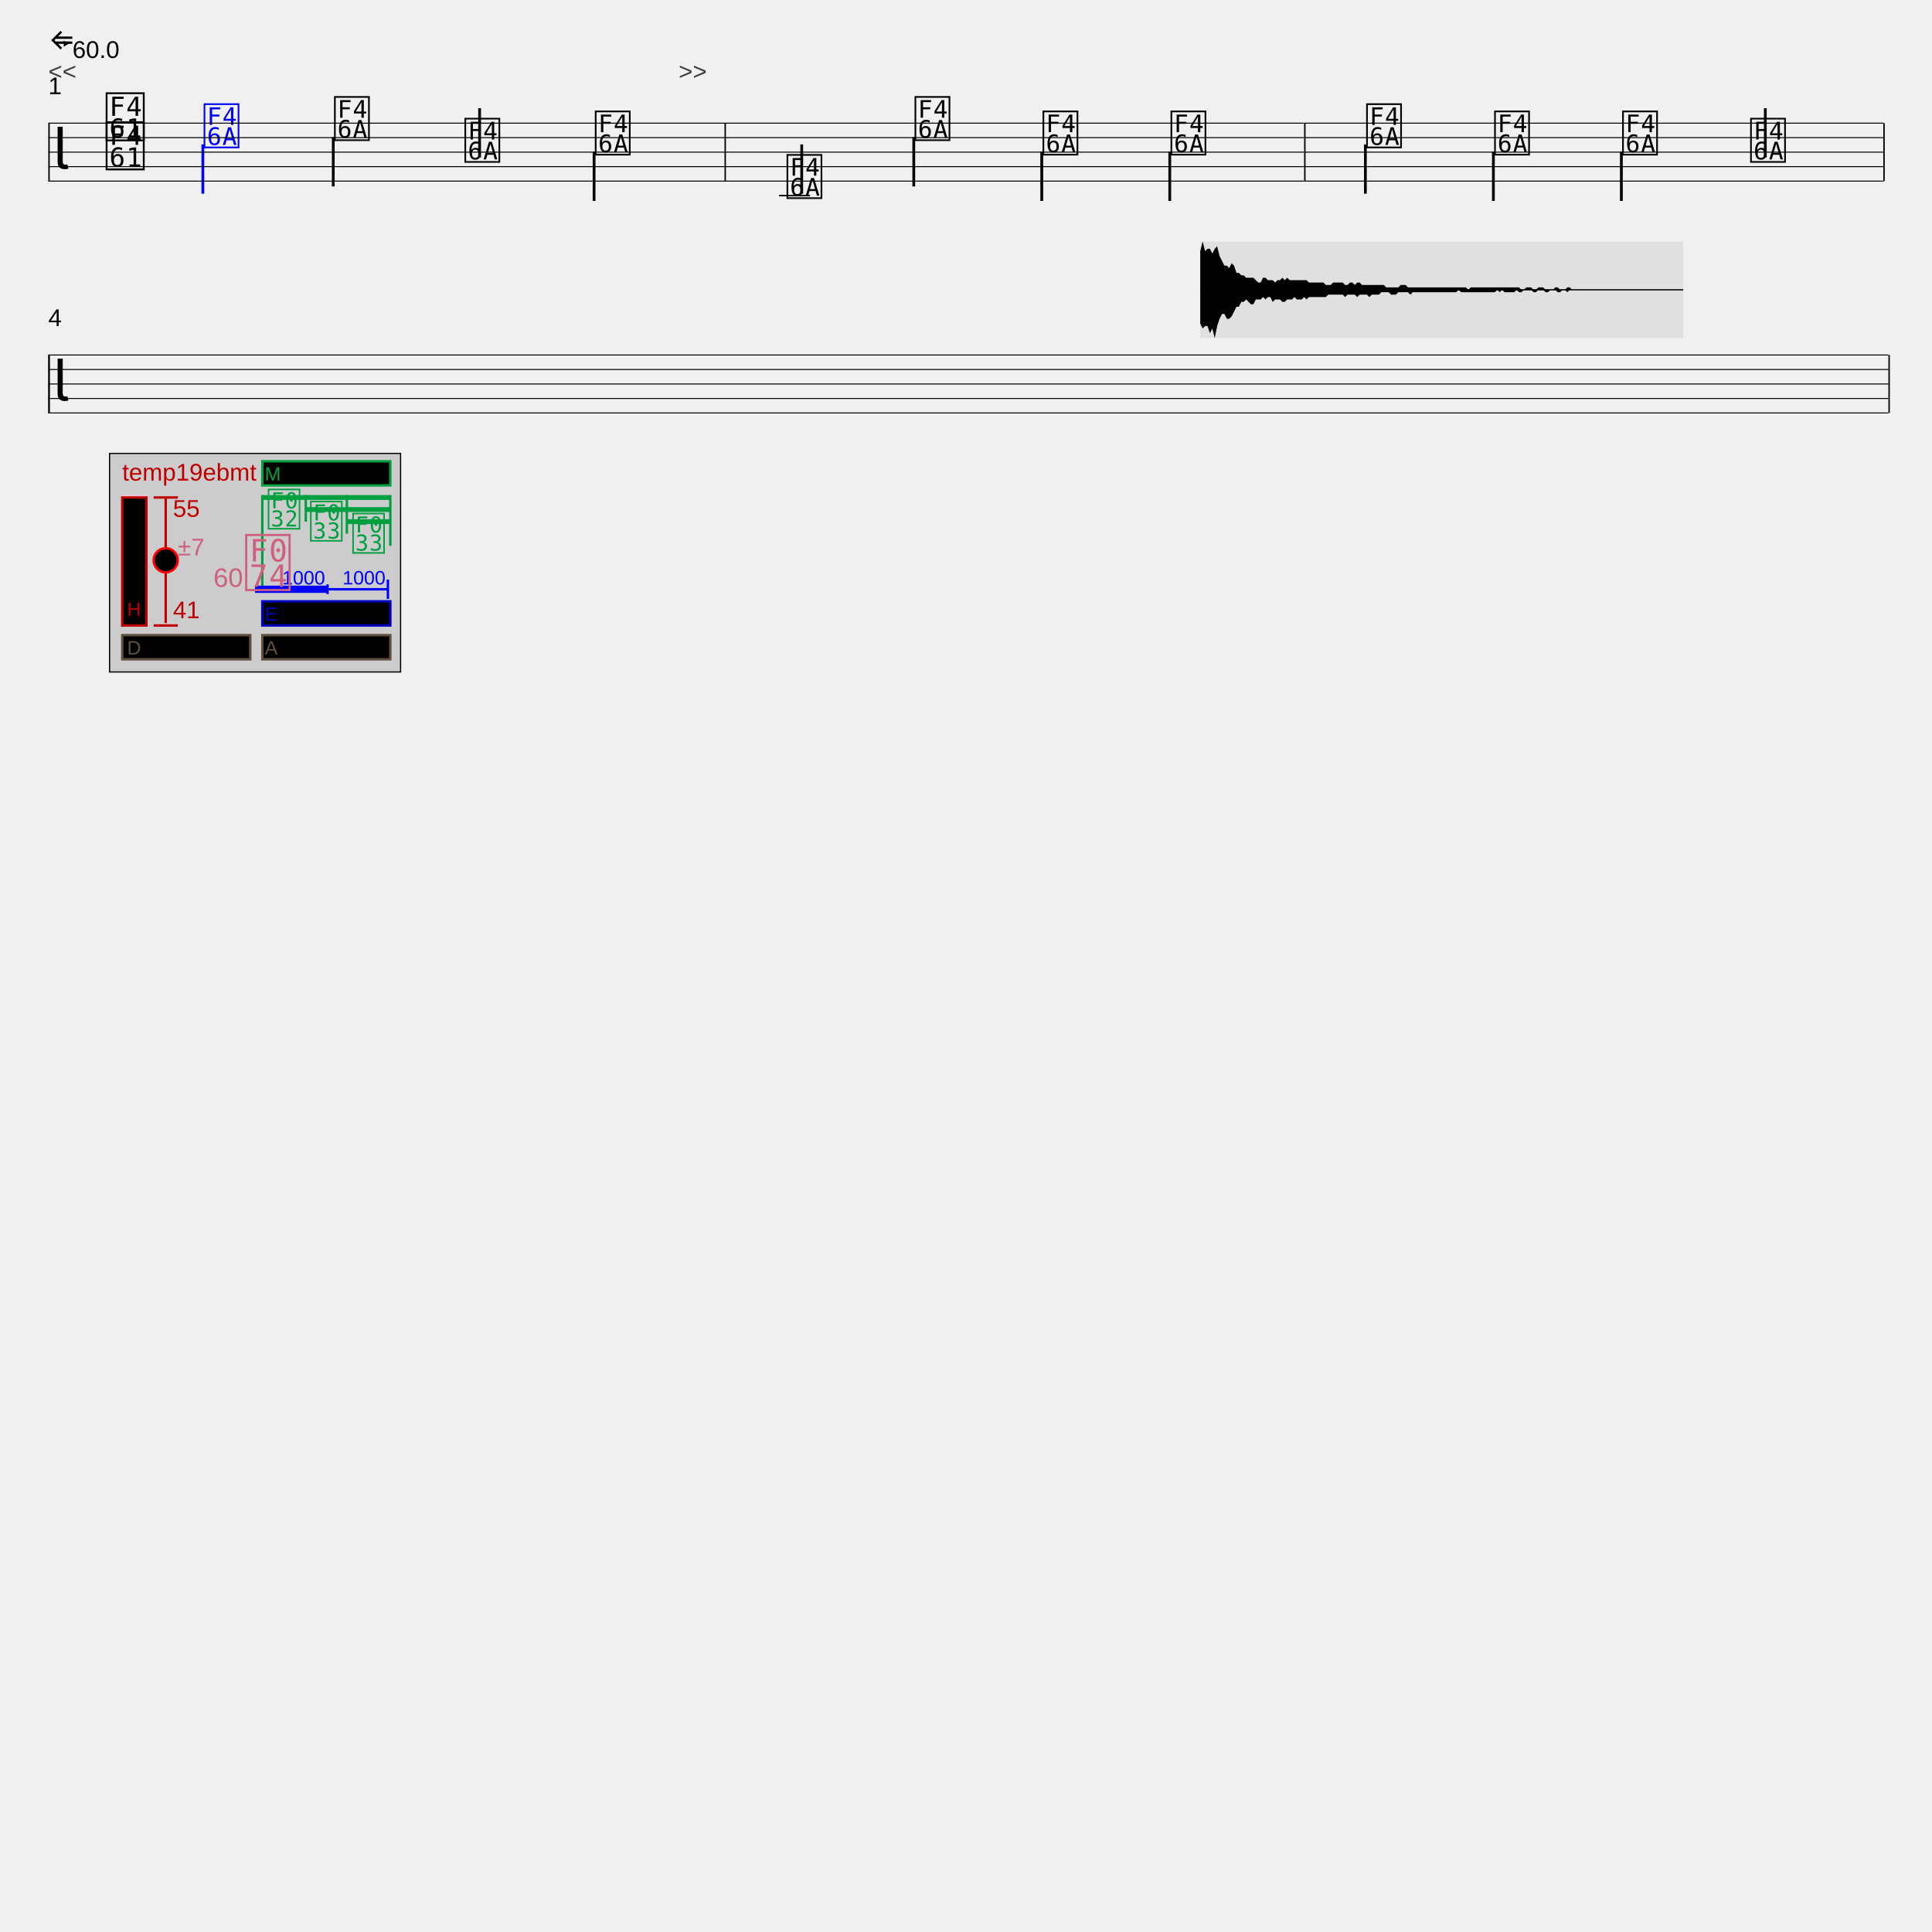
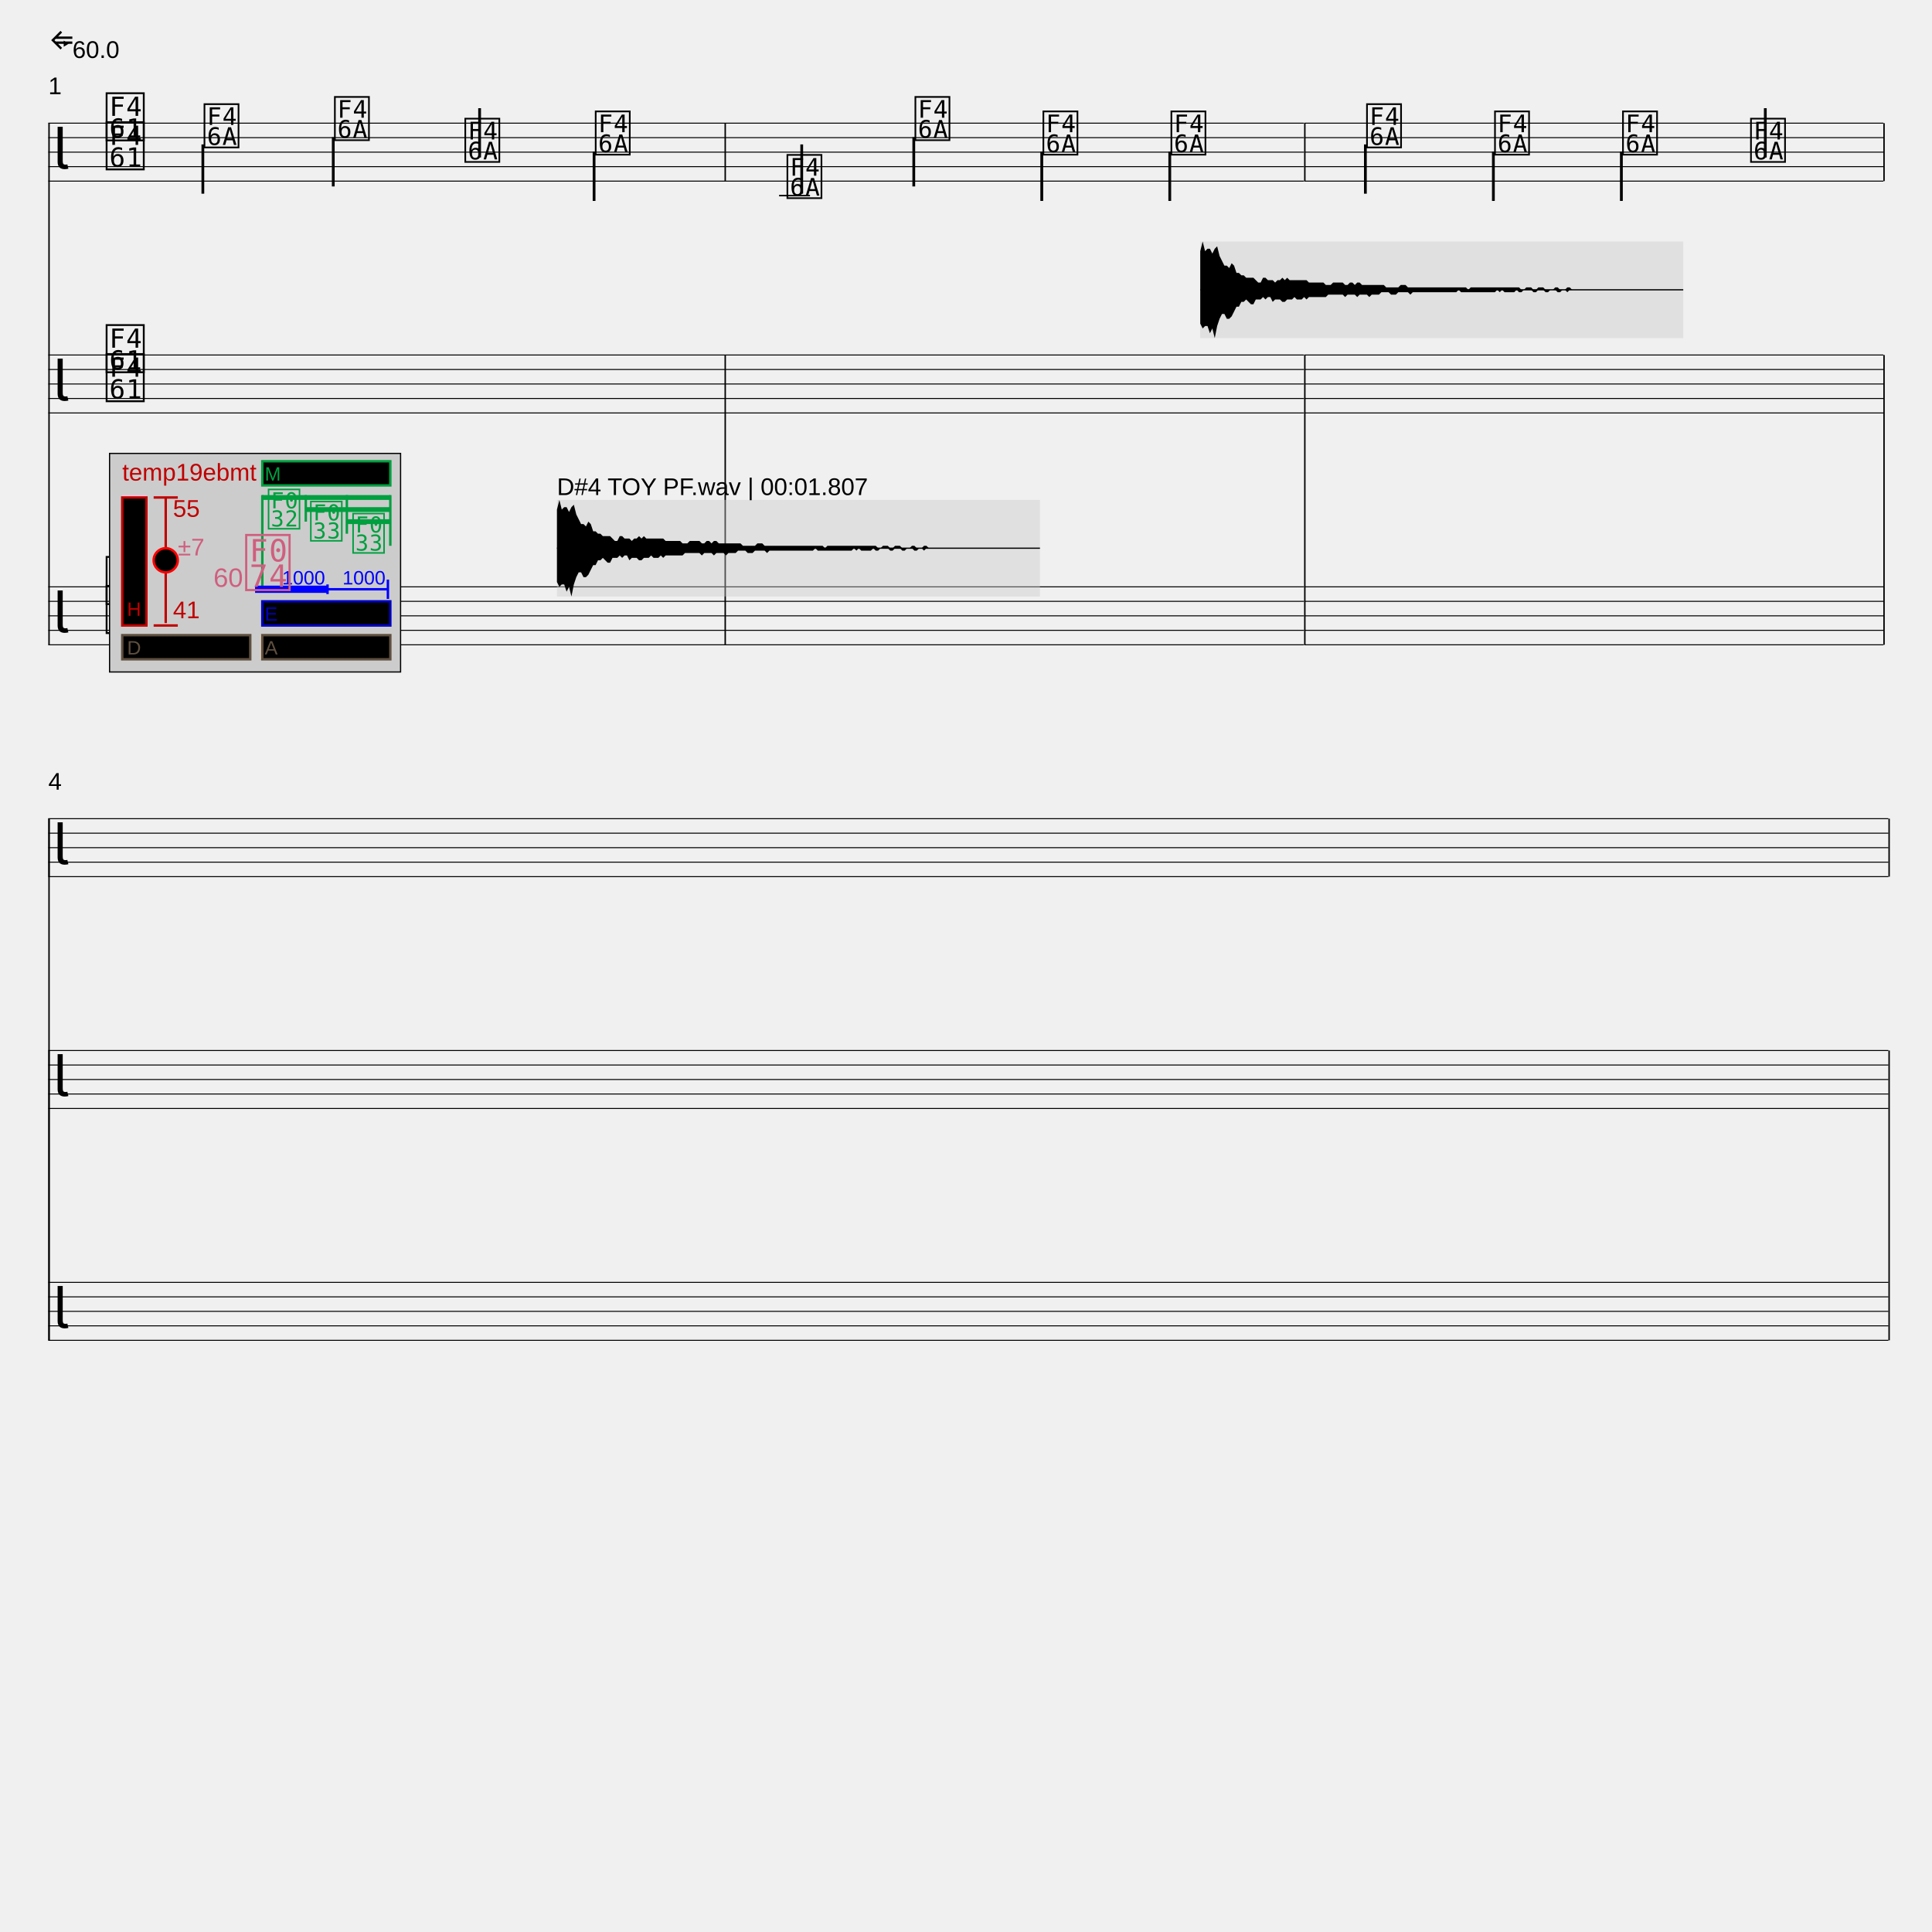
<svg xmlns="http://www.w3.org/2000/svg" width="800px" height="800px" viewBox="0 0 800 800" style="background:rgb(253.98,253.98,239.7)" version="1.1">
  <g id="1" transform="matrix(1,0,0,1,0,0)">
    <text x="20" y="39" font-family="Arial" font-style="normal" font-weight="normal" font-size="10" fill="rgb(0,0,0)" fill-opacity="1" transform="matrix(1,0,0,1,0,0)">1</text>
-     <text x="20" y="33" font-family="Arial" font-style="normal" font-weight="normal" font-size="10" fill="rgb(64,64,64)" fill-opacity="1" transform="matrix(1,0,0,1,0,0)">  &lt;&lt;</text>
-     <text x="280.998" y="33" font-family="Arial" font-style="normal" font-weight="normal" font-size="10" fill="rgb(64,64,64)" fill-opacity="1" transform="matrix(1,0,0,1,0,0)">&gt;&gt;</text>
    <text x="20" y="21" font-family="Bravura" font-style="normal" font-weight="normal" font-size="12" fill="rgb(0,0,0)" fill-opacity="1" transform="matrix(1,0,0,1,0,0)"></text>
    <text x="25" y="21" font-family="Bravura" font-style="normal" font-weight="normal" font-size="8" fill="rgb(0,0,0)" fill-opacity="1" transform="matrix(1,0,0,1,0,0)"></text>
    <text x="30" y="24" font-family="Arial" font-style="normal" font-weight="normal" font-size="10" fill="rgb(0,0,0)" fill-opacity="1" transform="matrix(1,0,0,1,0,0)">60.0</text>
    <text x="0" y="0" font-family="Bravura" font-style="normal" font-weight="normal" font-size="24" fill="rgb(0,0,0)" fill-opacity="1" transform="matrix(1,0,0,1,22,69.96)"></text>
    <text x="0" y="0" font-family="Arial" font-style="normal" font-weight="normal" font-size="10" fill="rgb(0,0,0)" fill-opacity="1" transform="matrix(1,0,0,1,-78.69531,65)">MaxScoreIns-0</text>
    <text x="0" y="0" font-family="Bravura" font-style="normal" font-weight="normal" font-size="24" fill="rgb(0,0,0)" fill-opacity="1" transform="matrix(1,0,0,1,43,57)"></text>
    <text x="0" y="0" font-family="Bravura" font-style="normal" font-weight="normal" font-size="24" fill="rgb(0,0,0)" fill-opacity="1" transform="matrix(1,0,0,1,43,69)"></text>
-     <text x="0" y="0" font-family="Bravura" font-style="normal" font-weight="normal" font-size="22" fill="rgb(0,0,255)" fill-opacity="1" transform="matrix(1,0,0,1,83.62069,60)"></text>
+     <text x="0" y="0" font-family="Bravura" font-style="normal" font-weight="normal" font-size="22" fill="rgb(0,0,0)" fill-opacity="1" transform="matrix(1,0,0,1,83.62069,60)"></text>
    <text x="0" y="0" font-family="Bravura" font-style="normal" font-weight="normal" font-size="22" fill="rgb(0,0,0)" fill-opacity="1" transform="matrix(1,0,0,1,137.6207,57)"></text>
-     <rect x="83.621" y="60" width="0.75" height="20" fill="rgb(0,0,255)" stroke="rgb(0,0,255)" stroke-width="0.4" fill-opacity="1.0" stroke-opacity="1.0" transform="matrix(1,0,0,1,0,0)" />
+     <rect x="83.621" y="60" width="0.75" height="20" fill="rgb(0,0,0)" stroke="rgb(0,0,0)" stroke-width="0.4" fill-opacity="1.0" stroke-opacity="1.0" transform="matrix(1,0,0,1,0,0)" />
    <text x="0" y="0" font-family="Bravura" font-style="normal" font-weight="normal" font-size="22" fill="rgb(0,0,0)" fill-opacity="1" transform="matrix(1,0,0,1,191.6207,66)"></text>
    <rect x="137.621" y="57" width="0.75" height="20" fill="rgb(0,0,0)" stroke="rgb(0,0,0)" stroke-width="0.4" fill-opacity="1.0" stroke-opacity="1.0" transform="matrix(1,0,0,1,0,0)" />
    <text x="0" y="0" font-family="Bravura" font-style="normal" font-weight="normal" font-size="22" fill="rgb(0,0,0)" fill-opacity="1" transform="matrix(1,0,0,1,245.6207,63)"></text>
    <rect x="198.221" y="45" width="0.75" height="20" fill="rgb(0,0,0)" stroke="rgb(0,0,0)" stroke-width="0.4" fill-opacity="1.0" stroke-opacity="1.0" transform="matrix(1,0,0,1,0,0)" />
+     <text x="0" y="0" font-family="Bravura" font-style="normal" font-weight="normal" font-size="24" fill="rgb(0,0,0)" fill-opacity="1" transform="matrix(1,0,0,1,22,165.96)"></text>
+     <text x="0" y="0" font-family="Arial" font-style="normal" font-weight="normal" font-size="10" fill="rgb(0,0,0)" fill-opacity="1" transform="matrix(1,0,0,1,-78.69531,161)">MaxScoreIns-0</text>
+     <text x="0" y="0" font-family="Bravura" font-style="normal" font-weight="normal" font-size="24" fill="rgb(0,0,0)" fill-opacity="1" transform="matrix(1,0,0,1,43,153)"></text>
+     <text x="0" y="0" font-family="Bravura" font-style="normal" font-weight="normal" font-size="24" fill="rgb(0,0,0)" fill-opacity="1" transform="matrix(1,0,0,1,43,165)"></text>
+     <text x="0" y="0" font-family="Bravura" font-style="normal" font-weight="normal" font-size="24" fill="rgb(0,0,0)" fill-opacity="1" transform="matrix(1,0,0,1,22,261.96)"></text>
+     <text x="0" y="0" font-family="Arial" font-style="normal" font-weight="normal" font-size="10" fill="rgb(0,0,0)" fill-opacity="1" transform="matrix(1,0,0,1,-78.69531,257)">MaxScoreIns-0</text>
+     <text x="0" y="0" font-family="Bravura" font-style="normal" font-weight="normal" font-size="24" fill="rgb(0,0,0)" fill-opacity="1" transform="matrix(1,0,0,1,43,249)"></text>
+     <text x="0" y="0" font-family="Bravura" font-style="normal" font-weight="normal" font-size="24" fill="rgb(0,0,0)" fill-opacity="1" transform="matrix(1,0,0,1,43,261)"></text>
    <path d="M322.6,81 L335.4,81" stroke="rgb(0,0,0)" stroke-width="0.6" fill="rgb(0,0,0)" transform="matrix(1,0,0,1,0,0)" />
    <text x="0" y="0" font-family="Bravura" font-style="normal" font-weight="normal" font-size="22" fill="rgb(0,0,0)" fill-opacity="1" transform="matrix(1,0,0,1,325,81)"></text>
    <rect x="245.621" y="63" width="0.75" height="20" fill="rgb(0,0,0)" stroke="rgb(0,0,0)" stroke-width="0.4" fill-opacity="1.0" stroke-opacity="1.0" transform="matrix(1,0,0,1,0,0)" />
    <text x="0" y="0" font-family="Bravura" font-style="normal" font-weight="normal" font-size="22" fill="rgb(0,0,0)" fill-opacity="1" transform="matrix(1,0,0,1,378,57)"></text>
    <rect x="331.6" y="60" width="0.75" height="20" fill="rgb(0,0,0)" stroke="rgb(0,0,0)" stroke-width="0.4" fill-opacity="1.0" stroke-opacity="1.0" transform="matrix(1,0,0,1,0,0)" />
    <text x="0" y="0" font-family="Bravura" font-style="normal" font-weight="normal" font-size="22" fill="rgb(0,0,0)" fill-opacity="1" transform="matrix(1,0,0,1,431,63)"></text>
    <rect x="378" y="57" width="0.75" height="20" fill="rgb(0,0,0)" stroke="rgb(0,0,0)" stroke-width="0.4" fill-opacity="1.0" stroke-opacity="1.0" transform="matrix(1,0,0,1,0,0)" />
    <text x="0" y="0" font-family="Bravura" font-style="normal" font-weight="normal" font-size="22" fill="rgb(0,0,0)" fill-opacity="1" transform="matrix(1,0,0,1,484,63)"></text>
    <rect x="431" y="63" width="0.75" height="20" fill="rgb(0,0,0)" stroke="rgb(0,0,0)" stroke-width="0.4" fill-opacity="1.0" stroke-opacity="1.0" transform="matrix(1,0,0,1,0,0)" />
    <text x="0" y="0" font-family="Bravura" font-style="normal" font-weight="normal" font-size="22" fill="rgb(0,0,0)" fill-opacity="1" transform="matrix(1,0,0,1,565,60)"></text>
    <rect x="484" y="63" width="0.75" height="20" fill="rgb(0,0,0)" stroke="rgb(0,0,0)" stroke-width="0.4" fill-opacity="1.0" stroke-opacity="1.0" transform="matrix(1,0,0,1,0,0)" />
    <text x="0" y="0" font-family="Bravura" font-style="normal" font-weight="normal" font-size="22" fill="rgb(0,0,0)" fill-opacity="1" transform="matrix(1,0,0,1,618,63)"></text>
    <rect x="565" y="60" width="0.75" height="20" fill="rgb(0,0,0)" stroke="rgb(0,0,0)" stroke-width="0.4" fill-opacity="1.0" stroke-opacity="1.0" transform="matrix(1,0,0,1,0,0)" />
    <text x="0" y="0" font-family="Bravura" font-style="normal" font-weight="normal" font-size="22" fill="rgb(0,0,0)" fill-opacity="1" transform="matrix(1,0,0,1,671,63)"></text>
    <rect x="618" y="63" width="0.75" height="20" fill="rgb(0,0,0)" stroke="rgb(0,0,0)" stroke-width="0.4" fill-opacity="1.0" stroke-opacity="1.0" transform="matrix(1,0,0,1,0,0)" />
    <text x="0" y="0" font-family="Bravura" font-style="normal" font-weight="normal" font-size="22" fill="rgb(0,0,0)" fill-opacity="1" transform="matrix(1,0,0,1,724,66)"></text>
    <rect x="671" y="63" width="0.75" height="20" fill="rgb(0,0,0)" stroke="rgb(0,0,0)" stroke-width="0.4" fill-opacity="1.0" stroke-opacity="1.0" transform="matrix(1,0,0,1,0,0)" />
-     <text x="20" y="135" font-family="Arial" font-style="normal" font-weight="normal" font-size="10" fill="rgb(0,0,0)" fill-opacity="1" transform="matrix(1,0,0,1,0,0)">4</text>
-     <text x="0" y="0" font-family="Bravura" font-style="normal" font-weight="normal" font-size="24" fill="rgb(0,0,0)" fill-opacity="1" transform="matrix(1,0,0,1,22,165.96)"></text>
+     <text x="20" y="327" font-family="Arial" font-style="normal" font-weight="normal" font-size="10" fill="rgb(0,0,0)" fill-opacity="1" transform="matrix(1,0,0,1,0,0)">4</text>
+     <text x="0" y="0" font-family="Bravura" font-style="normal" font-weight="normal" font-size="24" fill="rgb(0,0,0)" fill-opacity="1" transform="matrix(1,0,0,1,22,357.96)"></text>
+     <text x="0" y="0" font-family="Arial" font-style="normal" font-weight="normal" font-size="10" fill="rgb(0,0,0)" fill-opacity="1" transform="matrix(1,0,0,1,-78.69531,353)">MaxScoreIns-0</text>
+     <text x="0" y="0" font-family="Bravura" font-style="normal" font-weight="normal" font-size="24" fill="rgb(0,0,0)" fill-opacity="1" transform="matrix(1,0,0,1,22,453.96)"></text>
+     <text x="0" y="0" font-family="Arial" font-style="normal" font-weight="normal" font-size="10" fill="rgb(0,0,0)" fill-opacity="1" transform="matrix(1,0,0,1,-78.69531,449)">MaxScoreIns-0</text>
+     <text x="0" y="0" font-family="Bravura" font-style="normal" font-weight="normal" font-size="24" fill="rgb(0,0,0)" fill-opacity="1" transform="matrix(1,0,0,1,22,549.96)"></text>
+     <text x="0" y="0" font-family="Arial" font-style="normal" font-weight="normal" font-size="10" fill="rgb(0,0,0)" fill-opacity="1" transform="matrix(1,0,0,1,-78.69531,545)">MaxScoreIns-0</text>
    <rect x="730.6" y="45" width="0.75" height="20" fill="rgb(0,0,0)" stroke="rgb(0,0,0)" stroke-width="0.4" fill-opacity="1.0" stroke-opacity="1.0" transform="matrix(1,0,0,1,0,0)" />
-     <path d="M20 75 L300.998 75 M20 69 L300.998 69 M20 63 L300.998 63 M20 57 L300.998 57 M20 51 L300.998 51 M300 75 L539.832 75 M300 69 L539.832 69 M300 63 L539.832 63 M300 57 L539.832 57 M300 51 L539.832 51 M540 75 L779.832 75 M540 69 L779.832 69 M540 63 L779.832 63 M540 57 L779.832 57 M540 51 L779.832 51 M20 171 L781.941 171 M20 165 L781.941 165 M20 159 L781.941 159 M20 153 L781.941 153 M20 147 L781.941 147 " stroke="rgb(0,0,0)" stroke-width="0.4" fill="rgb(0,0,0)" transform="matrix(1,0,0,1,0,0)" />
-     <rect x="20" y="51" width="0.6" height="24" fill="rgb(0,0,0)" stroke="none" stroke-width="0.4" fill-opacity="1.0" stroke-opacity="1.0" transform="matrix(1,0,0,1,0,0)" />
+     <path d="M20 75 L300.998 75 M20 69 L300.998 69 M20 63 L300.998 63 M20 57 L300.998 57 M20 51 L300.998 51 M20 171 L300.998 171 M20 165 L300.998 165 M20 159 L300.998 159 M20 153 L300.998 153 M20 147 L300.998 147 M20 267 L300.998 267 M20 261 L300.998 261 M20 255 L300.998 255 M20 249 L300.998 249 M20 243 L300.998 243 M300 75 L539.832 75 M300 69 L539.832 69 M300 63 L539.832 63 M300 57 L539.832 57 M300 51 L539.832 51 M300 171 L539.832 171 M300 165 L539.832 165 M300 159 L539.832 159 M300 153 L539.832 153 M300 147 L539.832 147 M300 267 L539.832 267 M300 261 L539.832 261 M300 255 L539.832 255 M300 249 L539.832 249 M300 243 L539.832 243 M540 75 L779.832 75 M540 69 L779.832 69 M540 63 L779.832 63 M540 57 L779.832 57 M540 51 L779.832 51 M540 171 L779.832 171 M540 165 L779.832 165 M540 159 L779.832 159 M540 153 L779.832 153 M540 147 L779.832 147 M540 267 L779.832 267 M540 261 L779.832 261 M540 255 L779.832 255 M540 249 L779.832 249 M540 243 L779.832 243 M20 363 L781.941 363 M20 357 L781.941 357 M20 351 L781.941 351 M20 345 L781.941 345 M20 339 L781.941 339 M20 459 L781.941 459 M20 453 L781.941 453 M20 447 L781.941 447 M20 441 L781.941 441 M20 435 L781.941 435 M20 555 L781.941 555 M20 549 L781.941 549 M20 543 L781.941 543 M20 537 L781.941 537 M20 531 L781.941 531 " stroke="rgb(0,0,0)" stroke-width="0.4" fill="rgb(0,0,0)" transform="matrix(1,0,0,1,0,0)" />
+     <rect x="20" y="51" width="0.6" height="216" fill="rgb(0,0,0)" stroke="none" stroke-width="0.4" fill-opacity="1.0" stroke-opacity="1.0" transform="matrix(1,0,0,1,0,0)" />
    <rect x="300" y="51" width="0.6" height="24" fill="rgb(0,0,0)" stroke="none" stroke-width="0.4" fill-opacity="1.0" stroke-opacity="1.0" transform="matrix(1,0,0,1,0,0)" />
+     <rect x="300" y="147" width="0.6" height="120" fill="rgb(0,0,0)" stroke="none" stroke-width="0.4" fill-opacity="1.0" stroke-opacity="1.0" transform="matrix(1,0,0,1,0,0)" />
    <rect x="779.832" y="51" width="0.6" height="24" fill="rgb(0,0,0)" stroke="none" stroke-width="0.4" fill-opacity="1.0" stroke-opacity="1.0" transform="matrix(1,0,0,1,0,0)" />
+     <rect x="779.832" y="147" width="0.6" height="120" fill="rgb(0,0,0)" stroke="none" stroke-width="0.4" fill-opacity="1.0" stroke-opacity="1.0" transform="matrix(1,0,0,1,0,0)" />
    <rect x="540" y="51" width="0.6" height="24" fill="rgb(0,0,0)" stroke="none" stroke-width="0.4" fill-opacity="1.0" stroke-opacity="1.0" transform="matrix(1,0,0,1,0,0)" />
-     <rect x="781.941" y="147" width="0.6" height="24" fill="rgb(0,0,0)" stroke="none" stroke-width="0.4" fill-opacity="1.0" stroke-opacity="1.0" transform="matrix(1,0,0,1,0,0)" />
-     <rect x="20" y="147" width="0.6" height="24" fill="rgb(0,0,0)" stroke="none" stroke-width="0.4" fill-opacity="1.0" stroke-opacity="1.0" transform="matrix(1,0,0,1,0,0)" />
-     <rect x="20" y="147" width="0.6" height="24" fill="rgb(0,0,0)" stroke="none" stroke-width="0.4" fill-opacity="1.0" stroke-opacity="1.0" transform="matrix(1,0,0,1,0,0)" />
+     <rect x="540" y="147" width="0.6" height="120" fill="rgb(0,0,0)" stroke="none" stroke-width="0.4" fill-opacity="1.0" stroke-opacity="1.0" transform="matrix(1,0,0,1,0,0)" />
+     <rect x="781.941" y="339" width="0.6" height="24" fill="rgb(0,0,0)" stroke="none" stroke-width="0.4" fill-opacity="1.0" stroke-opacity="1.0" transform="matrix(1,0,0,1,0,0)" />
+     <rect x="781.941" y="435" width="0.6" height="120" fill="rgb(0,0,0)" stroke="none" stroke-width="0.4" fill-opacity="1.0" stroke-opacity="1.0" transform="matrix(1,0,0,1,0,0)" />
+     <rect x="20" y="339" width="0.6" height="216" fill="rgb(0,0,0)" stroke="none" stroke-width="0.4" fill-opacity="1.0" stroke-opacity="1.0" transform="matrix(1,0,0,1,0,0)" />
+     <rect x="20" y="339" width="0.6" height="24" fill="rgb(0,0,0)" stroke="none" stroke-width="0.4" fill-opacity="1.0" stroke-opacity="1.0" transform="matrix(1,0,0,1,0,0)" />
+     <rect x="20" y="435" width="0.6" height="120" fill="rgb(0,0,0)" stroke="none" stroke-width="0.4" fill-opacity="1.0" stroke-opacity="1.0" transform="matrix(1,0,0,1,0,0)" />
    <g id="Picster-Element_1610450987392" transform="matrix(1,0,0,1,45.62069,188)">
      <rect id="Picster-Element_1610450987392_border" x="0" y="0" width="120" height="90" rx="0" stroke="black" stroke-width="1" stroke-opacity="1" fill="undefined" fill-opacity="undefined" transform="matrix(1,0,0,1,0,0)" />
      <rect id="Picster-Element_1610450987392_bgfill" x="0" y="0" width="120" height="90" rx="0" stroke="undefined" stroke-width="null" stroke-opacity="undefined" fill="white" fill-opacity="0.8" transform="matrix(1,0,0,1,0,0)" />
      <line id="Picster-Element_1610450987392_stem" x1="63" y1="17" x2="63" y2="55" stroke="rgb(0,159,63)" stroke-width="1" stroke-opacity="1" transform="matrix(1,0,0,1,0,0)" />
      <line id="Picster-Element_1610450987392_meter_vert_0" x1="81" y1="17" x2="81" y2="28" stroke="rgb(0,159,63)" stroke-width="1" stroke-opacity="1" transform="matrix(1,0,0,1,0,0)" />
      <line id="Picster-Element_1610450987392_meter_hor_0" x1="63" y1="18" x2="116" y2="18" stroke="rgb(0,159,63)" stroke-width="2" stroke-opacity="1" transform="matrix(1,0,0,1,0,0)" />
      <text id="Picster-Element_1610450987392_meter_text_0" x="72" y="30" font-family="Aloisen New" font-size="20" font-style="null" font-weight="null" text-anchor="middle" text-decoration="none" fill="rgb(0,159,63)" fill-opacity="1" transform="matrix(1,0,0,1,0,0)"></text>
      <line id="Picster-Element_1610450987392_meter_vert_1" x1="98" y1="17" x2="98" y2="33" stroke="rgb(0,159,63)" stroke-width="1" stroke-opacity="1" transform="matrix(1,0,0,1,0,0)" />
      <line id="Picster-Element_1610450987392_meter_hor_1" x1="81" y1="23" x2="116" y2="23" stroke="rgb(0,159,63)" stroke-width="2" stroke-opacity="1" transform="matrix(1,0,0,1,0,0)" />
      <text id="Picster-Element_1610450987392_meter_text_1" x="89.5" y="35" font-family="Aloisen New" font-size="20" font-style="null" font-weight="null" text-anchor="middle" text-decoration="none" fill="rgb(0,159,63)" fill-opacity="1" transform="matrix(1,0,0,1,0,0)"></text>
      <line id="Picster-Element_1610450987392_meter_vert_2" x1="116" y1="17" x2="116" y2="38" stroke="rgb(0,159,63)" stroke-width="1" stroke-opacity="1" transform="matrix(1,0,0,1,0,0)" />
      <line id="Picster-Element_1610450987392_meter_hor_2" x1="98" y1="28" x2="116" y2="28" stroke="rgb(0,159,63)" stroke-width="2" stroke-opacity="1" transform="matrix(1,0,0,1,0,0)" />
      <text id="Picster-Element_1610450987392_meter_text_2" x="107" y="40" font-family="Aloisen New" font-size="20" font-style="null" font-weight="null" text-anchor="middle" text-decoration="none" fill="rgb(0,159,63)" fill-opacity="1" transform="matrix(1,0,0,1,0,0)"></text>
      <line id="Picster-Element_1610450987392_event_thickh" x1="60" y1="56" x2="90" y2="56" stroke="rgb(0, 0, 255)" stroke-width="3" stroke-opacity="1" transform="matrix(1,0,0,1,0,0)" />
      <line id="Picster-Element_1610450987392_event_thinh" x1="60" y1="56" x2="115" y2="56" stroke="rgb(0, 0, 255)" stroke-width="1" stroke-opacity="1" transform="matrix(1,0,0,1,0,0)" />
      <line id="Picster-Element_1610450987392_event_shortv" x1="90" y1="54" x2="90" y2="58" stroke="rgb(0, 0, 255)" stroke-width="1" stroke-opacity="1" transform="matrix(1,0,0,1,0,0)" />
      <line id="Picster-Element_1610450987392_event_longv" x1="115" y1="52" x2="115" y2="60" stroke="rgb(0, 0, 255)" stroke-width="1" stroke-opacity="1" transform="matrix(1,0,0,1,0,0)" />
      <text id="Picster-Element_1610450987392_event_smaller" x="89" y="54" font-family="Arial" font-size="8" font-style="null" font-weight="null" text-anchor="end" text-decoration="none" fill="rgb(0, 0, 255)" fill-opacity="1" transform="matrix(1,0,0,1,0,0)">1000</text>
      <text id="Picster-Element_1610450987392_event_larger" x="114" y="54" font-family="Arial" font-size="8" font-style="null" font-weight="null" text-anchor="end" text-decoration="none" fill="rgb(0, 0, 255)" fill-opacity="1" transform="matrix(1,0,0,1,0,0)">1000</text>
      <text id="Picster-Element_1610450987392_notehead" x="55" y="55" font-family="Aloisen New" font-size="28" font-style="null" font-weight="null" text-anchor="start" text-decoration="none" fill="rgb(207, 95, 127)" fill-opacity="1" transform="matrix(1,0,0,1,0,0)"></text>
      <line id="Picster-Element_1610450987392_pitch_vertical" x1="23" y1="18" x2="23" y2="70" stroke="rgb(191,0,0)" stroke-width="1" stroke-opacity="1" transform="matrix(1,0,0,1,0,0)" />
      <line id="Picster-Element_1610450987392_pitch_top" x1="18" y1="18" x2="28" y2="18" stroke="rgb(191,0,0)" stroke-width="1" stroke-opacity="1" transform="matrix(1,0,0,1,0,0)" />
      <line id="Picster-Element_1610450987392_pitch_bottom" x1="18" y1="71" x2="28" y2="71" stroke="rgb(191,0,0)" stroke-width="1" stroke-opacity="1" transform="matrix(1,0,0,1,0,0)" />
      <ellipse id="Picster-Element_1610450987392_pitch_circle" cx="23" cy="44" rx="5" ry="5" stroke="rgb(255,0,0)" stroke-width="1" stroke-opacity="1" fill="undefined" fill-opacity="undefined" transform="matrix(1,0,0,1,0,0)" />
      <text id="Picster-Element_1610450987392_melody_scope" x="28" y="42" font-family="Arial" font-size="10" font-style="null" font-weight="null" text-anchor="start" text-decoration="none" fill="rgb(207, 95, 127)" fill-opacity="1" transform="matrix(1,0,0,1,0,0)">±7</text>
      <text id="Picster-Element_1610450987392_pitch_max" x="26" y="26" font-family="Arial" font-size="10" font-style="null" font-weight="null" text-anchor="start" text-decoration="none" fill="rgb(191,0,0)" fill-opacity="1" transform="matrix(1,0,0,1,0,0)">55</text>
      <text id="Picster-Element_1610450987392_pitch_min" x="26" y="68" font-family="Arial" font-size="10" font-style="null" font-weight="null" text-anchor="start" text-decoration="none" fill="rgb(191,0,0)" fill-opacity="1" transform="matrix(1,0,0,1,0,0)">41</text>
      <text id="Picster-Element_1610450987392_tonic_pitch" x="55" y="55" font-family="Arial" font-size="11" font-style="null" font-weight="null" text-anchor="end" text-decoration="none" fill="rgb(207, 95, 127)" fill-opacity="1" transform="matrix(1,0,0,1,0,0)">60</text>
      <text id="Picster-Element_1610450987392_scale" x="5" y="11" font-family="Arial" font-size="10" font-style="null" font-weight="null" text-anchor="start" text-decoration="none" fill="rgb(191,0,0)" fill-opacity="1" transform="matrix(1,0,0,1,0,0)">temp19ebmt</text>
      <rect id="Picster-Element_1610450987392_dynamics_fillbar" x="5" y="75" width="27" height="10" rx="0" stroke="undefined" stroke-width="null" stroke-opacity="undefined" fill="rgb(223, 207, 191)" fill-opacity="1" transform="matrix(1,0,0,1,0,0)" />
      <rect id="Picster-Element_1610450987392_dynamics_border" x="5" y="75" width="53" height="10" rx="0" stroke="rgb(95, 79, 63)" stroke-width="1" stroke-opacity="1" fill="undefined" fill-opacity="undefined" transform="matrix(1,0,0,1,0,0)" />
      <text id="Picster-Element_1610450987392_dynamics_text" x="7" y="83" font-family="Arial" font-size="8" font-style="null" font-weight="null" text-anchor="start" text-decoration="none" fill="rgb(95, 79, 63)" fill-opacity="1" transform="matrix(1,0,0,1,0,0)">D</text>
      <rect id="Picster-Element_1610450987392_attenuation_fillbar" x="62" y="75" width="7" height="10" rx="0" stroke="undefined" stroke-width="null" stroke-opacity="undefined" fill="rgb(223, 207, 191)" fill-opacity="1" transform="matrix(1,0,0,1,0,0)" />
      <rect id="Picster-Element_1610450987392_attenuation_border" x="63" y="75" width="53" height="10" rx="0" stroke="rgb(95, 79, 63)" stroke-width="1" stroke-opacity="1" fill="undefined" fill-opacity="undefined" transform="matrix(1,0,0,1,0,0)" />
      <text id="Picster-Element_1610450987392_attenuation_text" x="64" y="83" font-family="Arial" font-size="8" font-style="null" font-weight="null" text-anchor="start" text-decoration="none" fill="rgb(95, 79, 63)" fill-opacity="1" transform="matrix(1,0,0,1,0,0)">A</text>
      <rect id="Picster-Element_1610450987392_eventfulness_fillbar" x="63" y="61" width="53" height="10" rx="0" stroke="undefined" stroke-width="null" stroke-opacity="undefined" fill="rgb(191, 223, 255)" fill-opacity="1" transform="matrix(1,0,0,1,0,0)" />
      <rect id="Picster-Element_1610450987392_eventfulness_border" x="63" y="61" width="53" height="10" rx="0" stroke="rgb(0, 0, 191)" stroke-width="1" stroke-opacity="1" fill="undefined" fill-opacity="undefined" transform="matrix(1,0,0,1,0,0)" />
      <text id="Picster-Element_1610450987392_eventfulness_text" x="64" y="69" font-family="Arial" font-size="8" font-style="null" font-weight="null" text-anchor="start" text-decoration="none" fill="rgb(0, 0, 191)" fill-opacity="1" transform="matrix(1,0,0,1,0,0)">E</text>
      <rect id="Picster-Element_1610450987392_harmoniclarity_fillbar" x="5" y="17" width="10" height="53" rx="0" stroke="undefined" stroke-width="null" stroke-opacity="undefined" fill="rgb(255, 191, 223)" fill-opacity="1" transform="matrix(1,0,0,1,0,0)" />
      <rect id="Picster-Element_1610450987392_harmoniclarity_border" x="5" y="18" width="10" height="53" rx="0" stroke="rgb(191, 0, 0)" stroke-width="1" stroke-opacity="1" fill="undefined" fill-opacity="undefined" transform="matrix(1,0,0,1,0,0)" />
      <text id="Picster-Element_1610450987392_harmoniclarity_text" x="7" y="67" font-family="Arial" font-size="8" font-style="null" font-weight="null" text-anchor="start" text-decoration="none" fill="rgb(191, 0, 0)" fill-opacity="1" transform="matrix(1,0,0,1,0,0)">H</text>
      <rect id="Picster-Element_1610450987392_metriclarity_fillbar" x="63" y="3" width="53" height="10" rx="0" stroke="undefined" stroke-width="null" stroke-opacity="undefined" fill="rgb(159,255,159)" fill-opacity="1" transform="matrix(1,0,0,1,0,0)" />
      <rect id="Picster-Element_1610450987392_metriclarity_border" x="63" y="3" width="53" height="10" rx="0" stroke="rgb(0,159,63)" stroke-width="1" stroke-opacity="1" fill="undefined" fill-opacity="undefined" transform="matrix(1,0,0,1,0,0)" />
      <text id="Picster-Element_1610450987392_metriclarity_text" x="64" y="11" font-family="Arial" font-size="8" font-style="null" font-weight="null" text-anchor="start" text-decoration="none" fill="rgb(0,159,63)" fill-opacity="1" transform="matrix(1,0,0,1,0,0)">M</text>
    </g>
-     <polyline id="Picster-Element_1610457294441" points="0,0 37,-31 77,7 14,22 16,-47 60,28 0,0 ," stroke="rgb(0,0,0)" stroke-width="1" stroke-opacity="1" fill="none" fill-opacity="1" transform="matrix(1,0,0,1,347,113)" />
+     <g id="Picster-Element_1610539646536" transform="matrix(1,0,0,1,230.6207,195)">
+       <rect id="Picster-Element_1610539646536_background" x="0" y="12" width="200" height="40" rx="0" stroke="undefined" stroke-width="null" stroke-opacity="undefined" fill="rgb(200,200,200)" fill-opacity="0.4" transform="matrix(1,0,0,1,0,0)" />
+       <line id="Picster-Element_1610539646536_centerline" x1="0" y1="32" x2="200" y2="32" stroke="rgb(0,0,0)" stroke-width="0.5" stroke-opacity="1" transform="matrix(1,0,0,1,0,0)" />
+       <path id="Picster-Element_1610539646536_waveform" d="M0,16L1,12L2,16L3,15L4,15L5,17L6,15L7,14L8,18L9,20L10,22L11,22L12,23L13,21L14,22L15,25L16,25L17,26L18,26L19,27L20,27L21,27L22,27L23,28L24,29L25,29L26,27L27,27L28,28L29,28L30,28L31,29L32,28L33,28L34,27L35,28L36,27L37,28L38,28L39,28L40,28L41,28L42,28L43,28L44,28L45,29L46,29L47,29L48,29L49,29L50,29L51,29L52,30L53,30L54,30L55,29L56,29L57,29L58,29L59,29L60,30L61,30L62,29L63,29L64,30L65,29L66,29L67,30L68,30L69,30L70,30L71,30L72,30L73,30L74,30L75,30L76,30L77,31L78,31L79,31L80,31L81,31L82,31L83,30L84,30L85,30L86,31L87,31L88,31L89,31L90,31L91,31L92,31L93,31L94,31L95,31L96,31L97,31L98,31L99,31L100,31L101,31L102,31L103,31L104,31L105,31L106,31L107,31L108,31L109,31L110,31L111,32L112,31L113,31L114,31L115,31L116,31L117,31L118,31L119,31L120,31L121,31L122,31L123,31L124,31L125,31L126,31L127,31L128,31L129,31L130,31L131,31L132,31L133,32L134,32L135,31L136,31L137,31L138,32L139,32L140,31L141,31L142,31L143,32L144,32L145,32L146,32L147,31L148,31L149,32L150,32L151,32L152,31L153,31L154,32L155,32L156,32L157,32L158,32L159,32L160,32L161,32L162,32L163,32L164,32L165,32L166,32L167,32L168,32L169,32L170,32L171,32L172,32L173,32L174,32L175,32L176,32L177,32L178,32L179,32L180,32L181,32L182,32L183,32L184,32L185,32L186,32L187,32L188,32L189,32L190,32L191,32L192,32L193,32L194,32L195,32L196,32L197,32L198,32L199,32L199,32L198,32L197,32L196,32L195,32L194,32L193,32L192,32L191,32L190,32L189,32L188,32L187,32L186,32L185,32L184,32L183,32L182,32L181,32L180,32L179,32L178,32L177,32L176,32L175,32L174,32L173,32L172,32L171,32L170,32L169,32L168,32L167,32L166,32L165,32L164,32L163,32L162,32L161,32L160,32L159,32L158,32L157,32L156,32L155,32L154,32L153,32L152,33L151,32L150,32L149,33L148,33L147,32L146,32L145,32L144,33L143,33L142,32L141,32L140,32L139,33L138,33L137,32L136,32L135,32L134,32L133,33L132,33L131,32L130,33L129,33L128,33L127,33L126,33L125,32L124,33L123,32L122,33L121,33L120,33L119,33L118,33L117,33L116,33L115,33L114,33L113,33L112,33L111,33L110,33L109,33L108,33L107,32L106,33L105,33L104,33L103,33L102,33L101,33L100,33L99,33L98,33L97,33L96,33L95,33L94,33L93,33L92,33L91,33L90,33L89,33L88,33L87,34L86,33L85,33L84,33L83,33L82,33L81,34L80,34L79,34L78,33L77,33L76,33L75,33L74,34L73,34L72,34L71,34L70,35L69,34L68,34L67,34L66,34L65,35L64,34L63,34L62,34L61,34L60,35L59,34L58,34L57,34L56,34L55,34L54,34L53,34L52,35L51,35L50,35L49,35L48,35L47,35L46,35L45,35L44,36L43,35L42,36L41,36L40,36L39,35L38,36L37,36L36,36L35,37L34,37L33,36L32,36L31,36L30,37L29,35L28,35L27,36L26,35L25,36L24,36L23,36L22,38L21,38L20,37L19,36L18,37L17,37L16,39L15,39L14,41L13,43L12,44L11,44L10,42L9,42L8,44L7,47L6,52L5,48L4,50L3,47L2,47L1,48L0,46" stroke="undefined" stroke-width="0" stroke-opacity="undefined" fill="rgb(0,0,0)" fill-opacity="1" transform="matrix(1,0,0,1,0,0)" />
+       <text id="Picster-Element_1610539646536_info" x="0" y="10" font-family="Arial" font-size="10" font-style="null" font-weight="null" text-anchor="start" text-decoration="none" fill="rgb(0,0,0)" fill-opacity="1" transform="matrix(1,0,0,1,0,0)">D#4 TOY PF.wav | 00:01.807</text>
+     </g>
    <g id="Picster-Element_1610457459030" transform="matrix(1,0,0,1,497,100)">
      <rect id="Picster-Element_1610457459030_background" x="0" y="0" width="200" height="40" rx="0" stroke="undefined" stroke-width="null" stroke-opacity="undefined" fill="rgb(200,200,200)" fill-opacity="0.4" transform="matrix(1,0,0,1,0,0)" />
      <line id="Picster-Element_1610457459030_centerline" x1="0" y1="20" x2="200" y2="20" stroke="rgb(0,0,0)" stroke-width="0.5" stroke-opacity="1" transform="matrix(1,0,0,1,0,0)" />
      <path id="Picster-Element_1610457459030_waveform" d="M0,4L1,0L2,4L3,3L4,3L5,5L6,3L7,2L8,6L9,8L10,10L11,10L12,11L13,9L14,10L15,13L16,13L17,14L18,14L19,15L20,15L21,15L22,15L23,16L24,17L25,17L26,15L27,15L28,16L29,16L30,16L31,17L32,16L33,16L34,15L35,16L36,15L37,16L38,16L39,16L40,16L41,16L42,16L43,16L44,16L45,17L46,17L47,17L48,17L49,17L50,17L51,17L52,18L53,18L54,18L55,17L56,17L57,17L58,17L59,17L60,18L61,18L62,17L63,17L64,18L65,17L66,17L67,18L68,18L69,18L70,18L71,18L72,18L73,18L74,18L75,18L76,18L77,19L78,19L79,19L80,19L81,19L82,19L83,18L84,18L85,18L86,19L87,19L88,19L89,19L90,19L91,19L92,19L93,19L94,19L95,19L96,19L97,19L98,19L99,19L100,19L101,19L102,19L103,19L104,19L105,19L106,19L107,19L108,19L109,19L110,19L111,20L112,19L113,19L114,19L115,19L116,19L117,19L118,19L119,19L120,19L121,19L122,19L123,19L124,19L125,19L126,19L127,19L128,19L129,19L130,19L131,19L132,19L133,20L134,20L135,19L136,19L137,19L138,20L139,20L140,19L141,19L142,19L143,20L144,20L145,20L146,20L147,19L148,19L149,20L150,20L151,20L152,19L153,19L154,20L155,20L156,20L157,20L158,20L159,20L160,20L161,20L162,20L163,20L164,20L165,20L166,20L167,20L168,20L169,20L170,20L171,20L172,20L173,20L174,20L175,20L176,20L177,20L178,20L179,20L180,20L181,20L182,20L183,20L184,20L185,20L186,20L187,20L188,20L189,20L190,20L191,20L192,20L193,20L194,20L195,20L196,20L197,20L198,20L199,20L199,20L198,20L197,20L196,20L195,20L194,20L193,20L192,20L191,20L190,20L189,20L188,20L187,20L186,20L185,20L184,20L183,20L182,20L181,20L180,20L179,20L178,20L177,20L176,20L175,20L174,20L173,20L172,20L171,20L170,20L169,20L168,20L167,20L166,20L165,20L164,20L163,20L162,20L161,20L160,20L159,20L158,20L157,20L156,20L155,20L154,20L153,20L152,21L151,20L150,20L149,21L148,21L147,20L146,20L145,20L144,21L143,21L142,20L141,20L140,20L139,21L138,21L137,20L136,20L135,20L134,20L133,21L132,21L131,20L130,21L129,21L128,21L127,21L126,21L125,20L124,21L123,20L122,21L121,21L120,21L119,21L118,21L117,21L116,21L115,21L114,21L113,21L112,21L111,21L110,21L109,21L108,21L107,20L106,21L105,21L104,21L103,21L102,21L101,21L100,21L99,21L98,21L97,21L96,21L95,21L94,21L93,21L92,21L91,21L90,21L89,21L88,21L87,22L86,21L85,21L84,21L83,21L82,21L81,22L80,22L79,22L78,21L77,21L76,21L75,21L74,22L73,22L72,22L71,22L70,23L69,22L68,22L67,22L66,22L65,23L64,22L63,22L62,22L61,22L60,23L59,22L58,22L57,22L56,22L55,22L54,22L53,22L52,23L51,23L50,23L49,23L48,23L47,23L46,23L45,23L44,24L43,23L42,24L41,24L40,24L39,23L38,24L37,24L36,24L35,25L34,25L33,24L32,24L31,24L30,25L29,23L28,23L27,24L26,23L25,24L24,24L23,24L22,26L21,26L20,25L19,24L18,25L17,25L16,27L15,27L14,29L13,31L12,32L11,32L10,30L9,30L8,32L7,35L6,40L5,36L4,38L3,35L2,35L1,36L0,34" stroke="undefined" stroke-width="0" stroke-opacity="undefined" fill="rgb(0,0,0)" fill-opacity="1" transform="matrix(1,0,0,1,0,0)" />
    </g>
  </g>
</svg>
